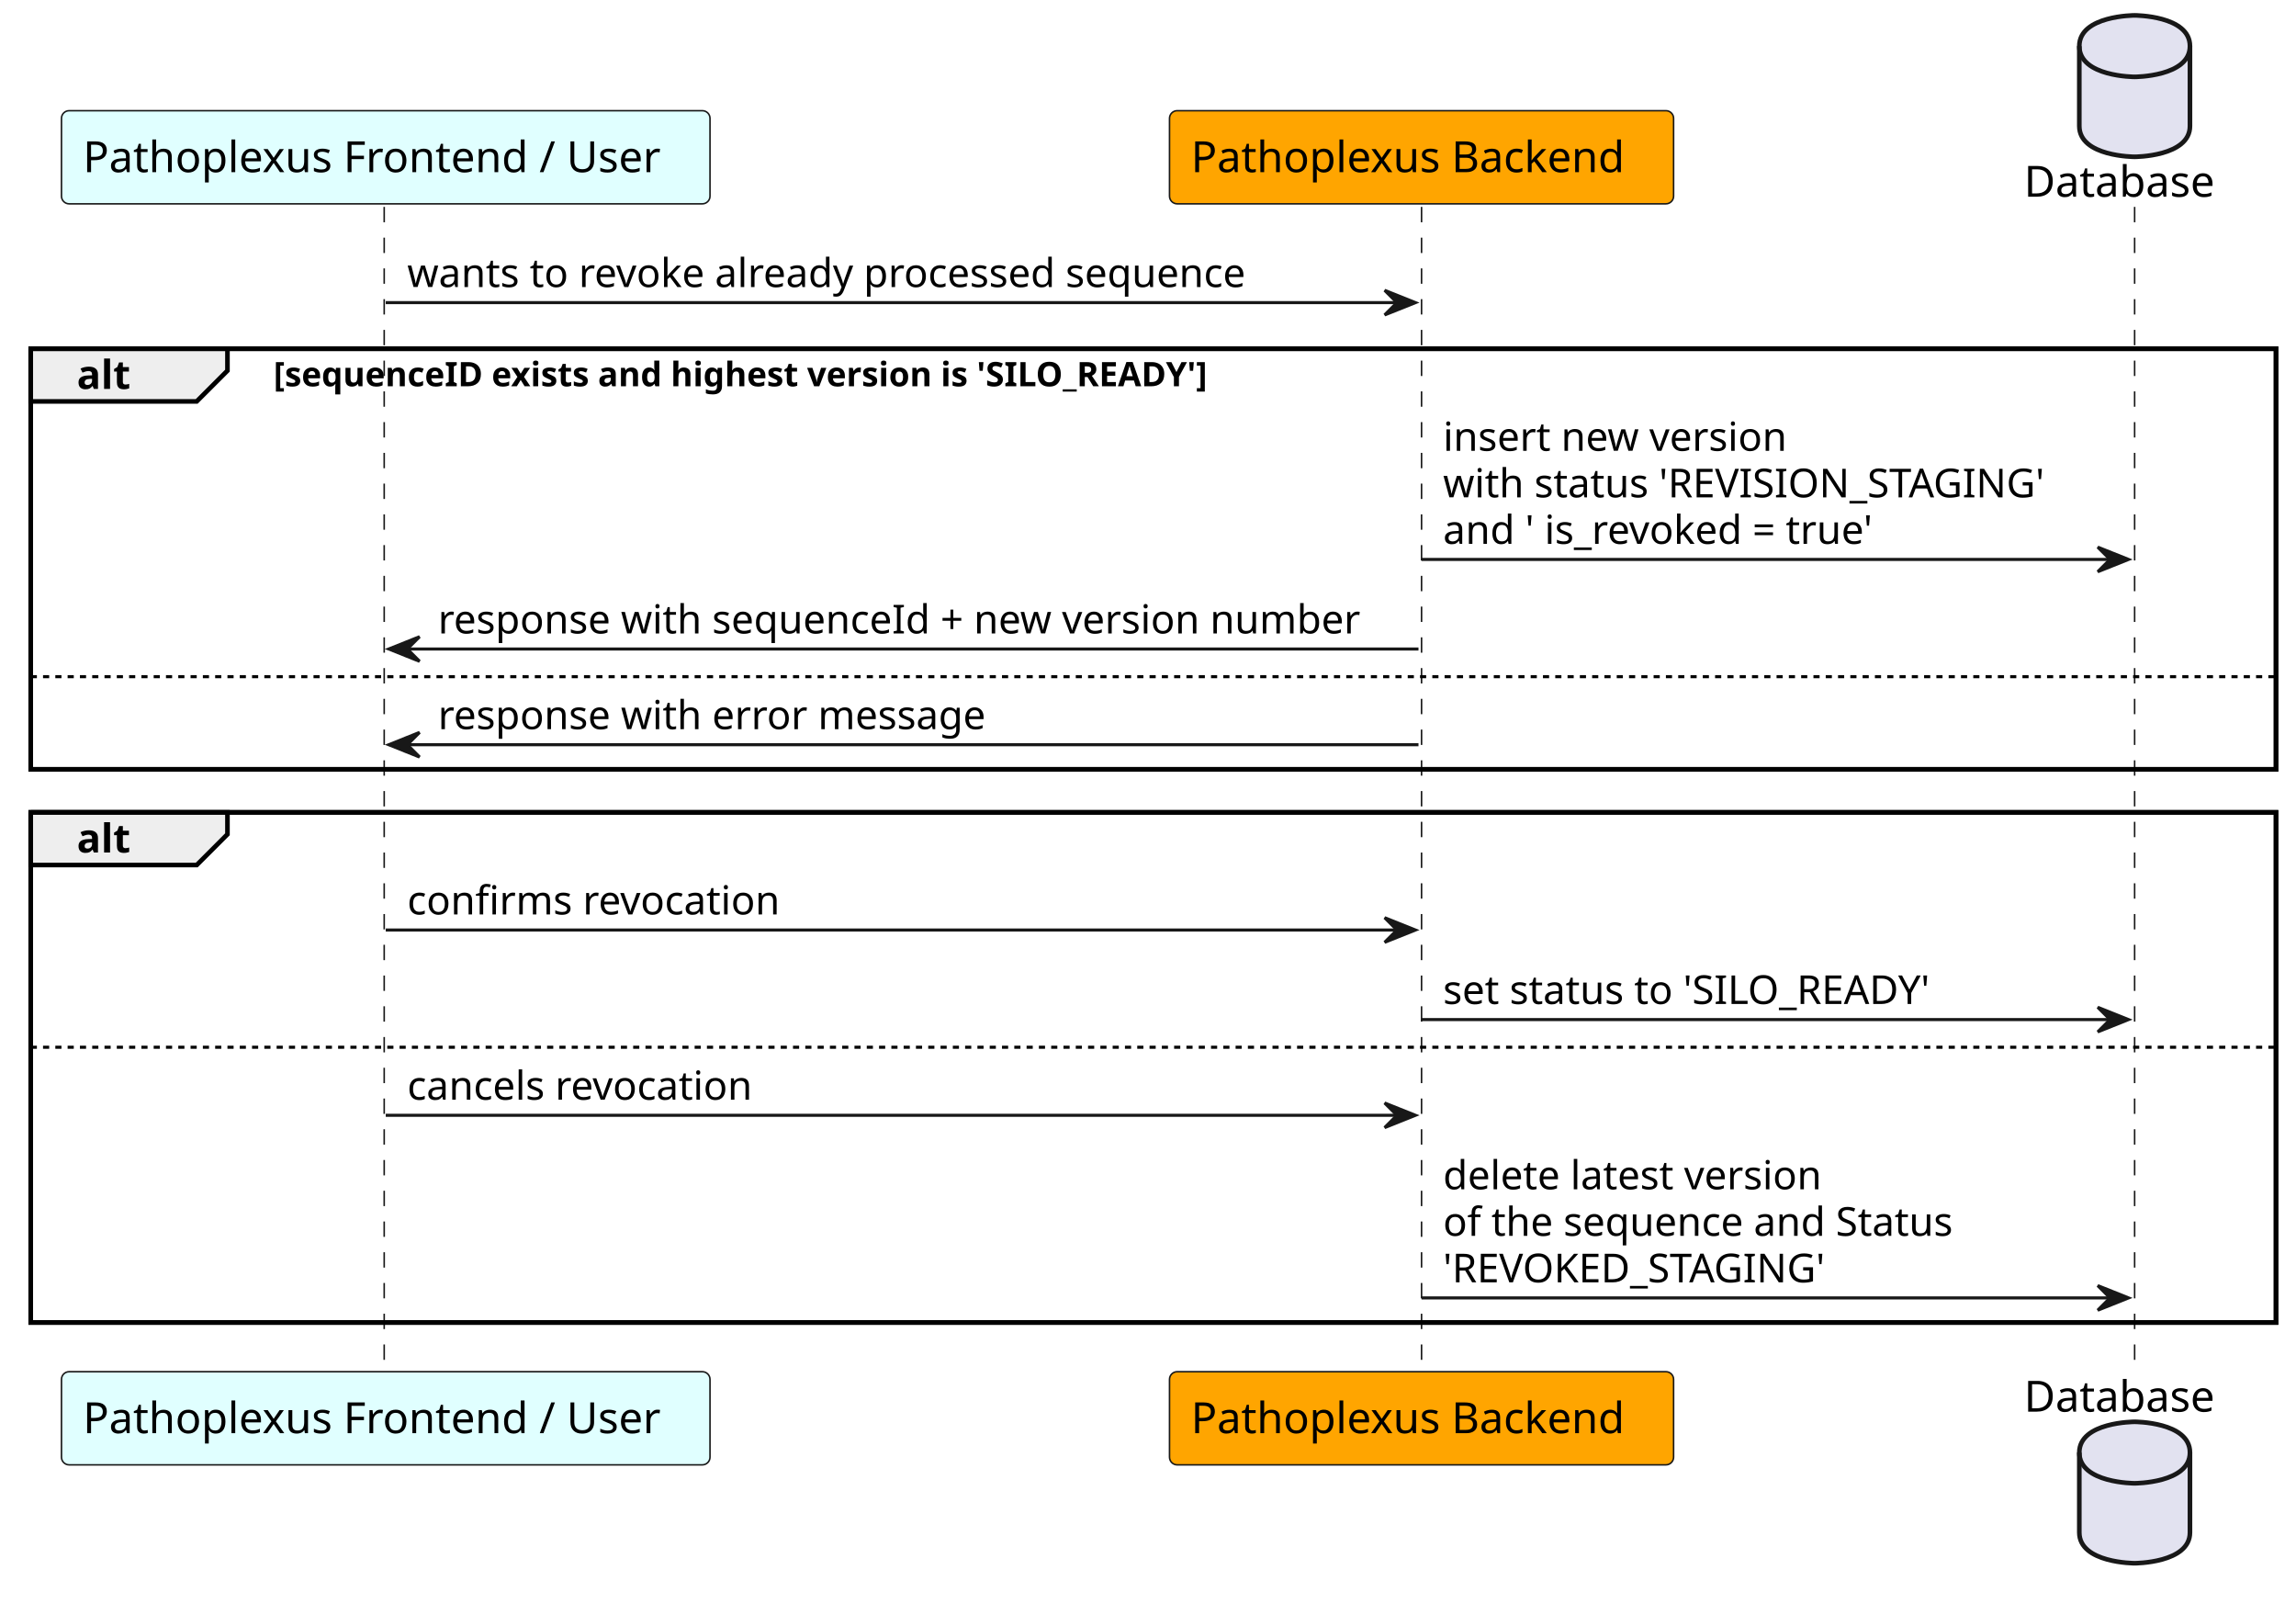
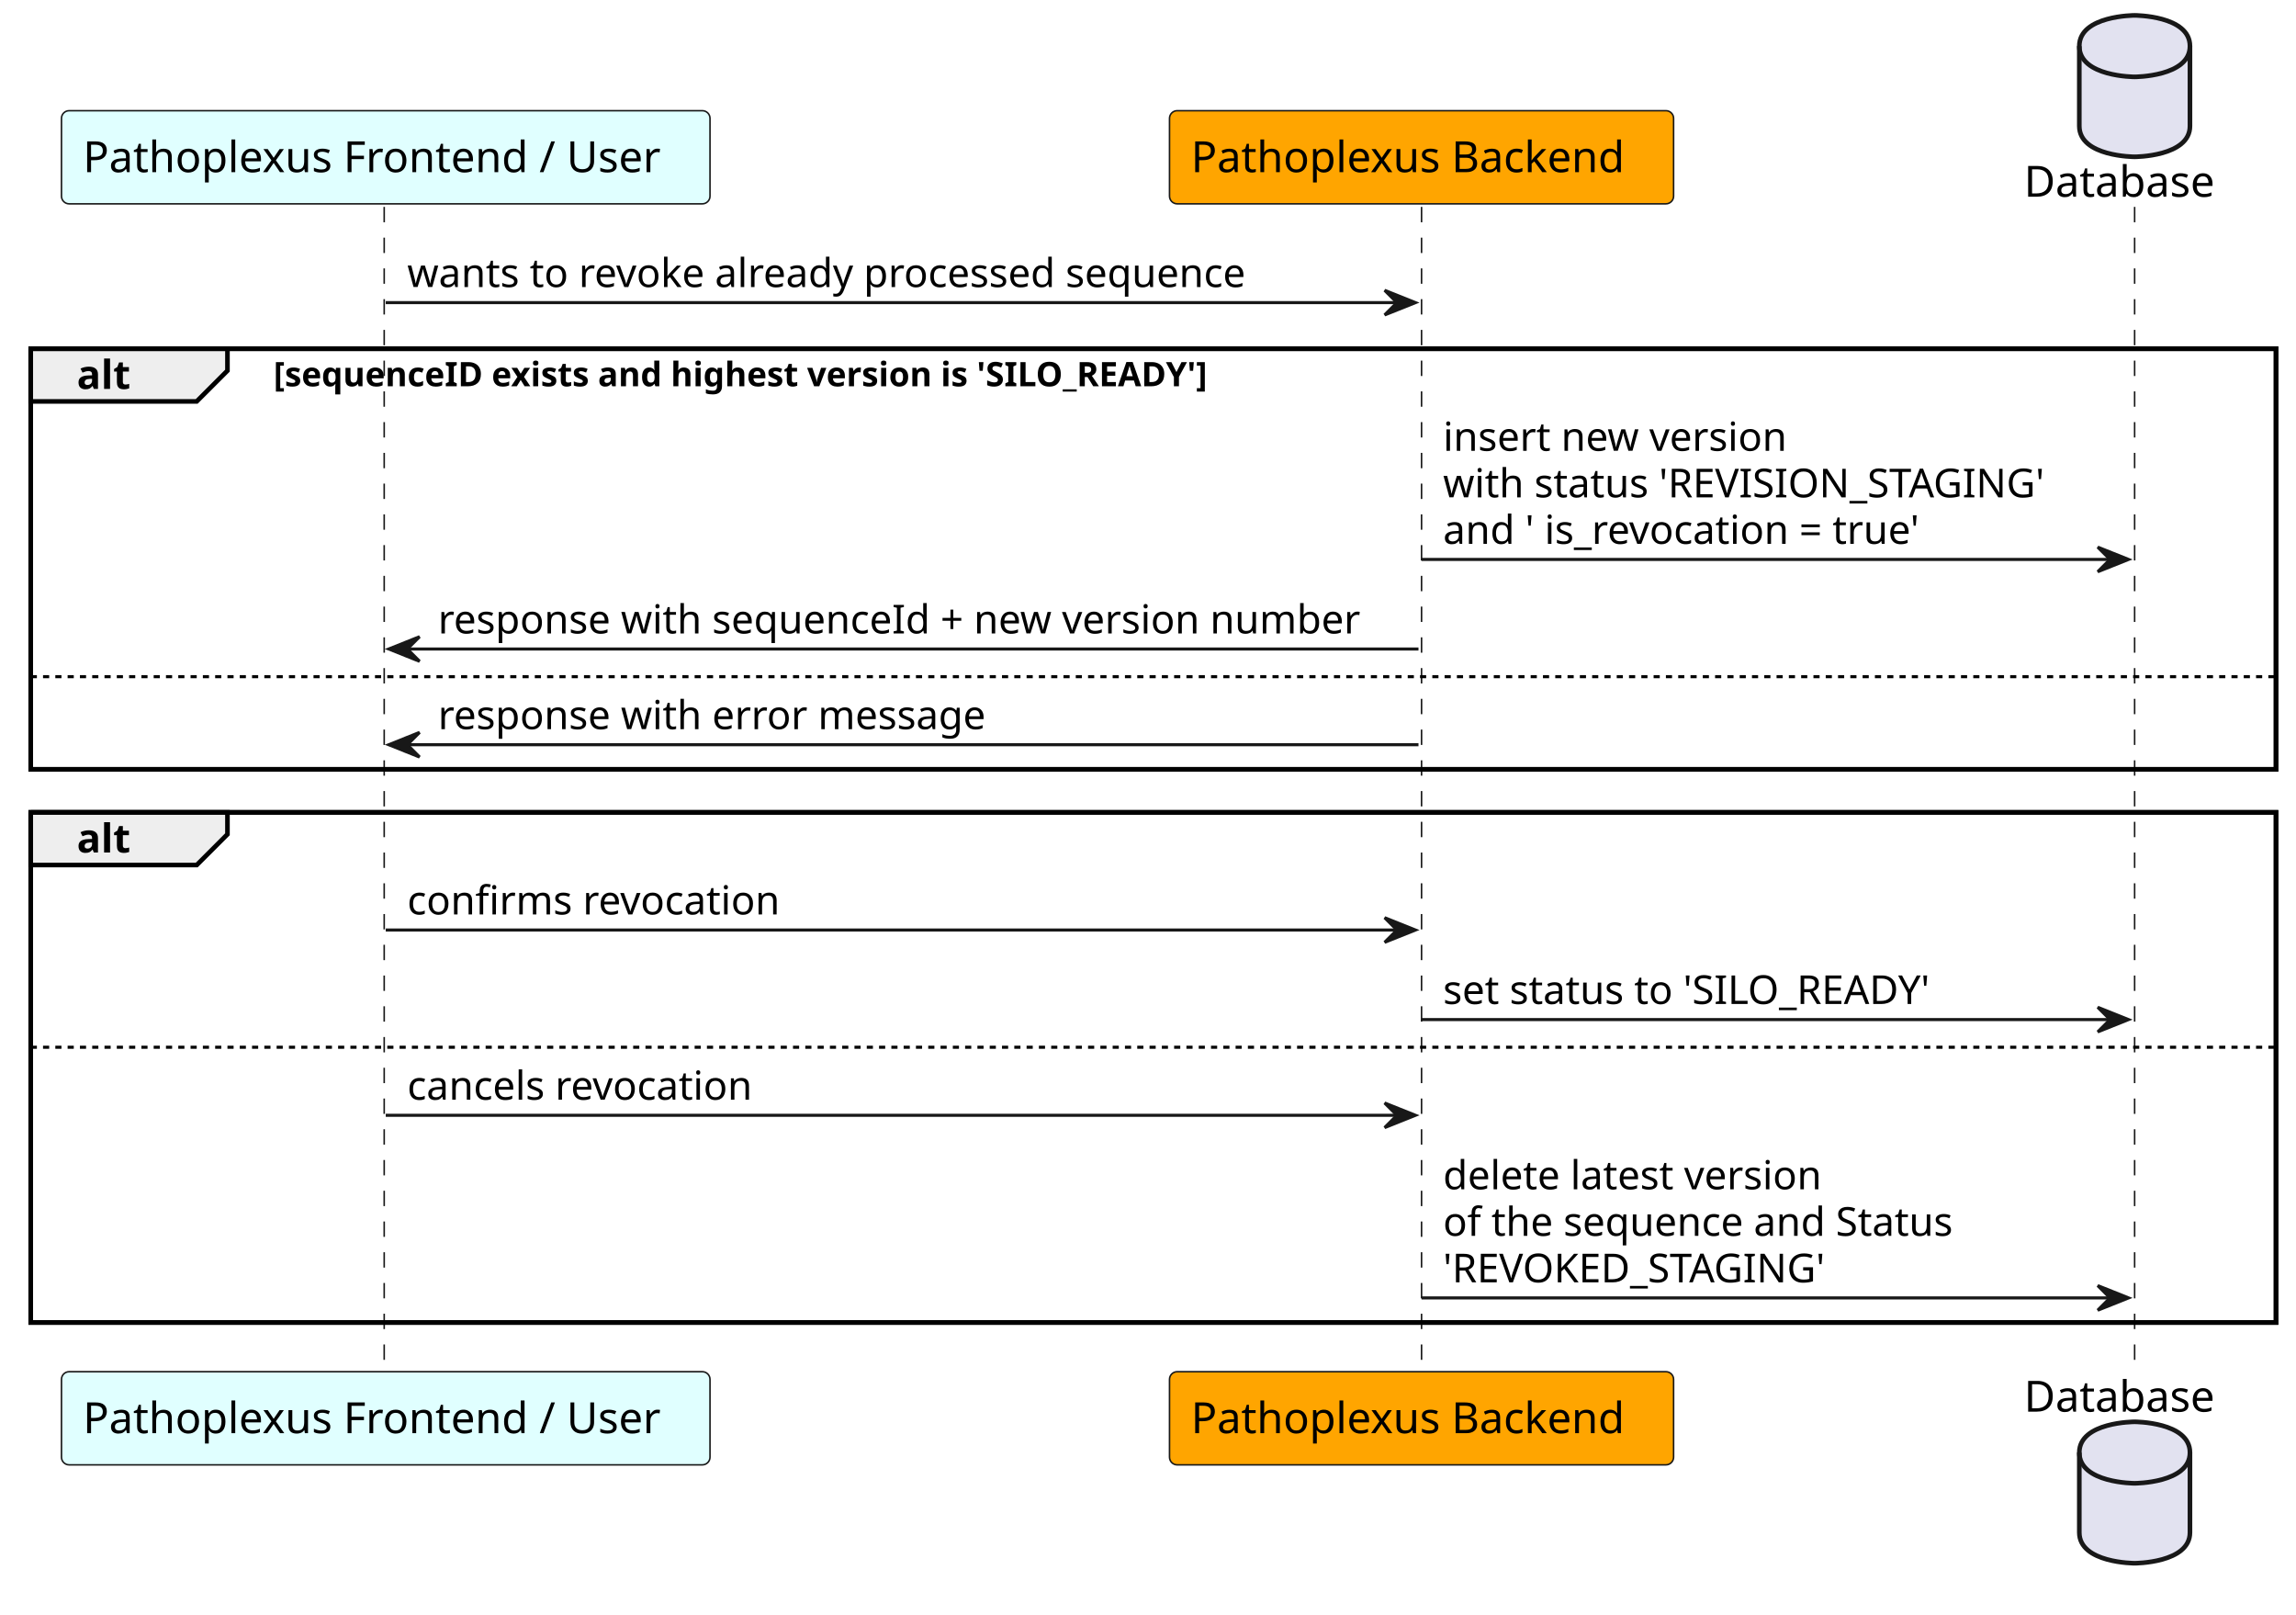
<svg xmlns="http://www.w3.org/2000/svg" contentStyleType="text/css" height="525px" preserveAspectRatio="none" style="width:747px;height:525px;background:#FFFFFF;" version="1.1" viewBox="0 0 747 525" width="747px" zoomAndPan="magnify">
  <defs />
  <g>
    <rect fill="none" height="136.797" style="stroke:#000000;stroke-width:1.5;" width="730.5" x="10" y="113.43" />
    <rect fill="none" height="165.93" style="stroke:#000000;stroke-width:1.5;" width="730.5" x="10" y="264.227" />
    <line style="stroke:#181818;stroke-width:0.5;stroke-dasharray:5.0,5.0;" x1="125" x2="125" y1="67.297" y2="447.156" />
    <line style="stroke:#181818;stroke-width:0.5;stroke-dasharray:5.0,5.0;" x1="462.5" x2="462.5" y1="67.297" y2="447.156" />
    <line style="stroke:#181818;stroke-width:0.5;stroke-dasharray:5.0,5.0;" x1="694.5" x2="694.5" y1="67.297" y2="447.156" />
    <rect fill="#E0FFFF" height="30.297" rx="2.5" ry="2.5" style="stroke:#181818;stroke-width:0.5;" width="211" x="20" y="36" />
    <text fill="#000000" font-family="sans-serif" font-size="14" lengthAdjust="spacing" textLength="197" x="27" y="55.995">Pathoplexus Frontend / User</text>
    <rect fill="#E0FFFF" height="30.297" rx="2.5" ry="2.5" style="stroke:#181818;stroke-width:0.5;" width="211" x="20" y="446.156" />
    <text fill="#000000" font-family="sans-serif" font-size="14" lengthAdjust="spacing" textLength="197" x="27" y="466.151">Pathoplexus Frontend / User</text>
    <rect fill="#FFA500" height="30.297" rx="2.5" ry="2.5" style="stroke:#181818;stroke-width:0.5;" width="164" x="380.5" y="36" />
    <text fill="#000000" font-family="sans-serif" font-size="14" lengthAdjust="spacing" textLength="150" x="387.5" y="55.995">Pathoplexus Backend</text>
    <rect fill="#FFA500" height="30.297" rx="2.5" ry="2.5" style="stroke:#181818;stroke-width:0.5;" width="164" x="380.5" y="446.156" />
    <text fill="#000000" font-family="sans-serif" font-size="14" lengthAdjust="spacing" textLength="150" x="387.5" y="466.151">Pathoplexus Backend</text>
    <text fill="#000000" font-family="sans-serif" font-size="14" lengthAdjust="spacing" textLength="66" x="658.5" y="63.995">Database</text>
    <path d="M676.5,15 C676.5,5 694.5,5 694.5,5 C694.5,5 712.5,5 712.5,15 L712.5,41 C712.5,51 694.5,51 694.5,51 C694.5,51 676.5,51 676.5,41 L676.5,15 " fill="#E2E2F0" style="stroke:#181818;stroke-width:1.5;" />
    <path d="M676.5,15 C676.5,25 694.5,25 694.5,25 C694.5,25 712.5,25 712.5,15 " fill="none" style="stroke:#181818;stroke-width:1.5;" />
    <text fill="#000000" font-family="sans-serif" font-size="14" lengthAdjust="spacing" textLength="66" x="658.5" y="459.151">Database</text>
    <path d="M676.5,472.453 C676.5,462.453 694.5,462.453 694.5,462.453 C694.5,462.453 712.5,462.453 712.5,472.453 L712.5,498.453 C712.5,508.453 694.5,508.453 694.5,508.453 C694.5,508.453 676.5,508.453 676.5,498.453 L676.5,472.453 " fill="#E2E2F0" style="stroke:#181818;stroke-width:1.5;" />
    <path d="M676.5,472.453 C676.5,482.453 694.5,482.453 694.5,482.453 C694.5,482.453 712.5,482.453 712.5,472.453 " fill="none" style="stroke:#181818;stroke-width:1.5;" />
    <polygon fill="#181818" points="450.5,94.43,460.5,98.43,450.5,102.43,454.5,98.43" style="stroke:#181818;stroke-width:1.0;" />
    <line style="stroke:#181818;stroke-width:1.0;" x1="125.5" x2="456.5" y1="98.43" y2="98.43" />
    <text fill="#000000" font-family="sans-serif" font-size="13" lengthAdjust="spacing" textLength="288" x="132.5" y="93.364">wants to revoke already processed sequence</text>
    <path d="M10,113.43 L74,113.43 L74,120.562 L64,130.562 L10,130.562 L10,113.43 " fill="#EEEEEE" style="stroke:#000000;stroke-width:1.5;" />
    <rect fill="none" height="136.797" style="stroke:#000000;stroke-width:1.5;" width="730.5" x="10" y="113.43" />
    <text fill="#000000" font-family="sans-serif" font-size="13" font-weight="bold" lengthAdjust="spacing" textLength="19" x="25" y="126.497">alt</text>
    <text fill="#000000" font-family="sans-serif" font-size="11" font-weight="bold" lengthAdjust="spacing" textLength="359" x="89" y="125.64">[sequenceID exists and highest version is 'SILO_READY']</text>
    <polygon fill="#181818" points="682.5,177.961,692.5,181.961,682.5,185.961,686.5,181.961" style="stroke:#181818;stroke-width:1.0;" />
    <line style="stroke:#181818;stroke-width:1.0;" x1="462.5" x2="688.5" y1="181.961" y2="181.961" />
    <text fill="#000000" font-family="sans-serif" font-size="13" lengthAdjust="spacing" textLength="115" x="469.5" y="146.629">insert new version</text>
    <text fill="#000000" font-family="sans-serif" font-size="13" lengthAdjust="spacing" textLength="204" x="469.5" y="161.762">with status 'REVISION_STAGING'</text>
-     <text fill="#000000" font-family="sans-serif" font-size="13" lengthAdjust="spacing" textLength="151" x="469.5" y="176.895">and ' is_revoked = true'</text>
+     <text fill="#000000" font-family="sans-serif" font-size="13" lengthAdjust="spacing" textLength="151" x="469.5" y="176.895">and ' is_revocation = true'</text>
    <polygon fill="#181818" points="136.5,207.094,126.5,211.094,136.5,215.094,132.5,211.094" style="stroke:#181818;stroke-width:1.0;" />
    <line style="stroke:#181818;stroke-width:1.0;" x1="130.5" x2="461.5" y1="211.094" y2="211.094" />
    <text fill="#000000" font-family="sans-serif" font-size="13" lengthAdjust="spacing" textLength="313" x="142.5" y="206.028">response with sequenceId + new version number</text>
    <line style="stroke:#000000;stroke-width:1.0;stroke-dasharray:2.0,2.0;" x1="10" x2="740.5" y1="220.094" y2="220.094" />
    <polygon fill="#181818" points="136.5,238.227,126.5,242.227,136.5,246.227,132.5,242.227" style="stroke:#181818;stroke-width:1.0;" />
    <line style="stroke:#181818;stroke-width:1.0;" x1="130.5" x2="461.5" y1="242.227" y2="242.227" />
    <text fill="#000000" font-family="sans-serif" font-size="13" lengthAdjust="spacing" textLength="186" x="142.5" y="237.161">response with error message</text>
    <path d="M10,264.227 L74,264.227 L74,271.359 L64,281.359 L10,281.359 L10,264.227 " fill="#EEEEEE" style="stroke:#000000;stroke-width:1.5;" />
    <rect fill="none" height="165.93" style="stroke:#000000;stroke-width:1.5;" width="730.5" x="10" y="264.227" />
    <text fill="#000000" font-family="sans-serif" font-size="13" font-weight="bold" lengthAdjust="spacing" textLength="19" x="25" y="277.293">alt</text>
    <polygon fill="#181818" points="450.5,298.492,460.5,302.492,450.5,306.492,454.5,302.492" style="stroke:#181818;stroke-width:1.0;" />
    <line style="stroke:#181818;stroke-width:1.0;" x1="125.5" x2="456.5" y1="302.492" y2="302.492" />
    <text fill="#000000" font-family="sans-serif" font-size="13" lengthAdjust="spacing" textLength="126" x="132.5" y="297.426">confirms revocation</text>
    <polygon fill="#181818" points="682.5,327.625,692.5,331.625,682.5,335.625,686.5,331.625" style="stroke:#181818;stroke-width:1.0;" />
    <line style="stroke:#181818;stroke-width:1.0;" x1="462.5" x2="688.5" y1="331.625" y2="331.625" />
    <text fill="#000000" font-family="sans-serif" font-size="13" lengthAdjust="spacing" textLength="169" x="469.5" y="326.559">set status to 'SILO_READY'</text>
    <line style="stroke:#000000;stroke-width:1.0;stroke-dasharray:2.0,2.0;" x1="10" x2="740.5" y1="340.625" y2="340.625" />
    <polygon fill="#181818" points="450.5,358.758,460.5,362.758,450.5,366.758,454.5,362.758" style="stroke:#181818;stroke-width:1.0;" />
    <line style="stroke:#181818;stroke-width:1.0;" x1="125.5" x2="456.5" y1="362.758" y2="362.758" />
    <text fill="#000000" font-family="sans-serif" font-size="13" lengthAdjust="spacing" textLength="119" x="132.5" y="357.692">cancels revocation</text>
    <polygon fill="#181818" points="682.5,418.156,692.5,422.156,682.5,426.156,686.5,422.156" style="stroke:#181818;stroke-width:1.0;" />
    <line style="stroke:#181818;stroke-width:1.0;" x1="462.5" x2="688.5" y1="422.156" y2="422.156" />
    <text fill="#000000" font-family="sans-serif" font-size="13" lengthAdjust="spacing" textLength="130" x="469.5" y="386.825">delete latest version</text>
    <text fill="#000000" font-family="sans-serif" font-size="13" lengthAdjust="spacing" textLength="177" x="469.5" y="401.957">of the sequence and Status</text>
    <text fill="#000000" font-family="sans-serif" font-size="13" lengthAdjust="spacing" textLength="132" x="469.5" y="417.09">'REVOKED_STAGING'</text>
  </g>
</svg>
